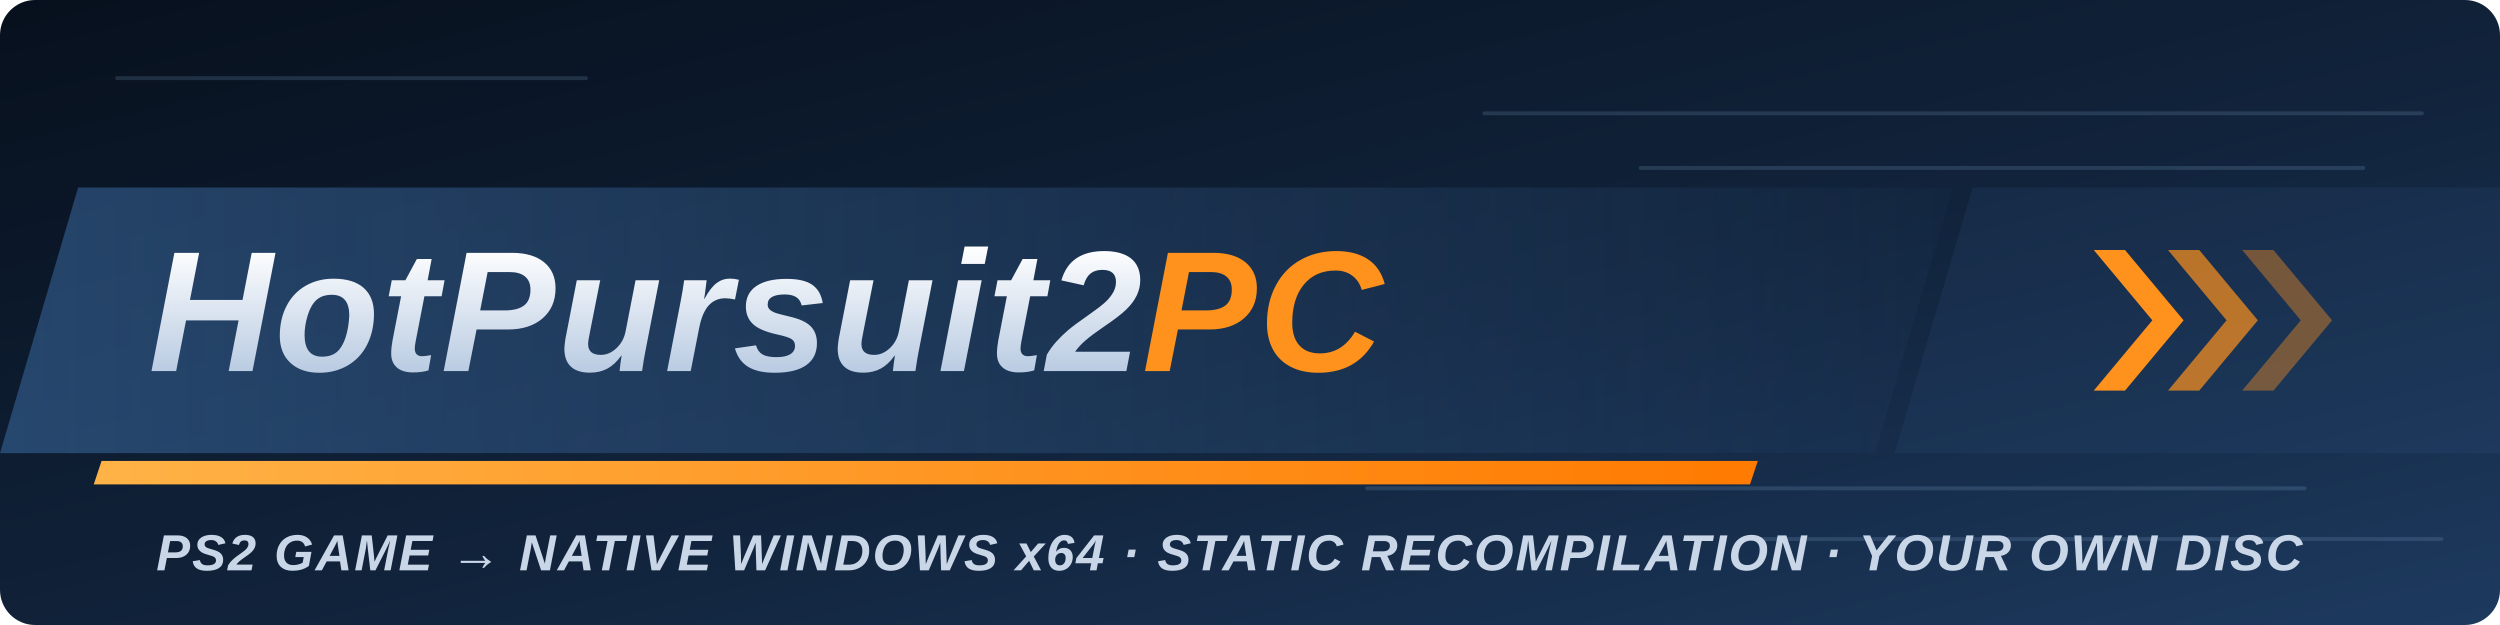
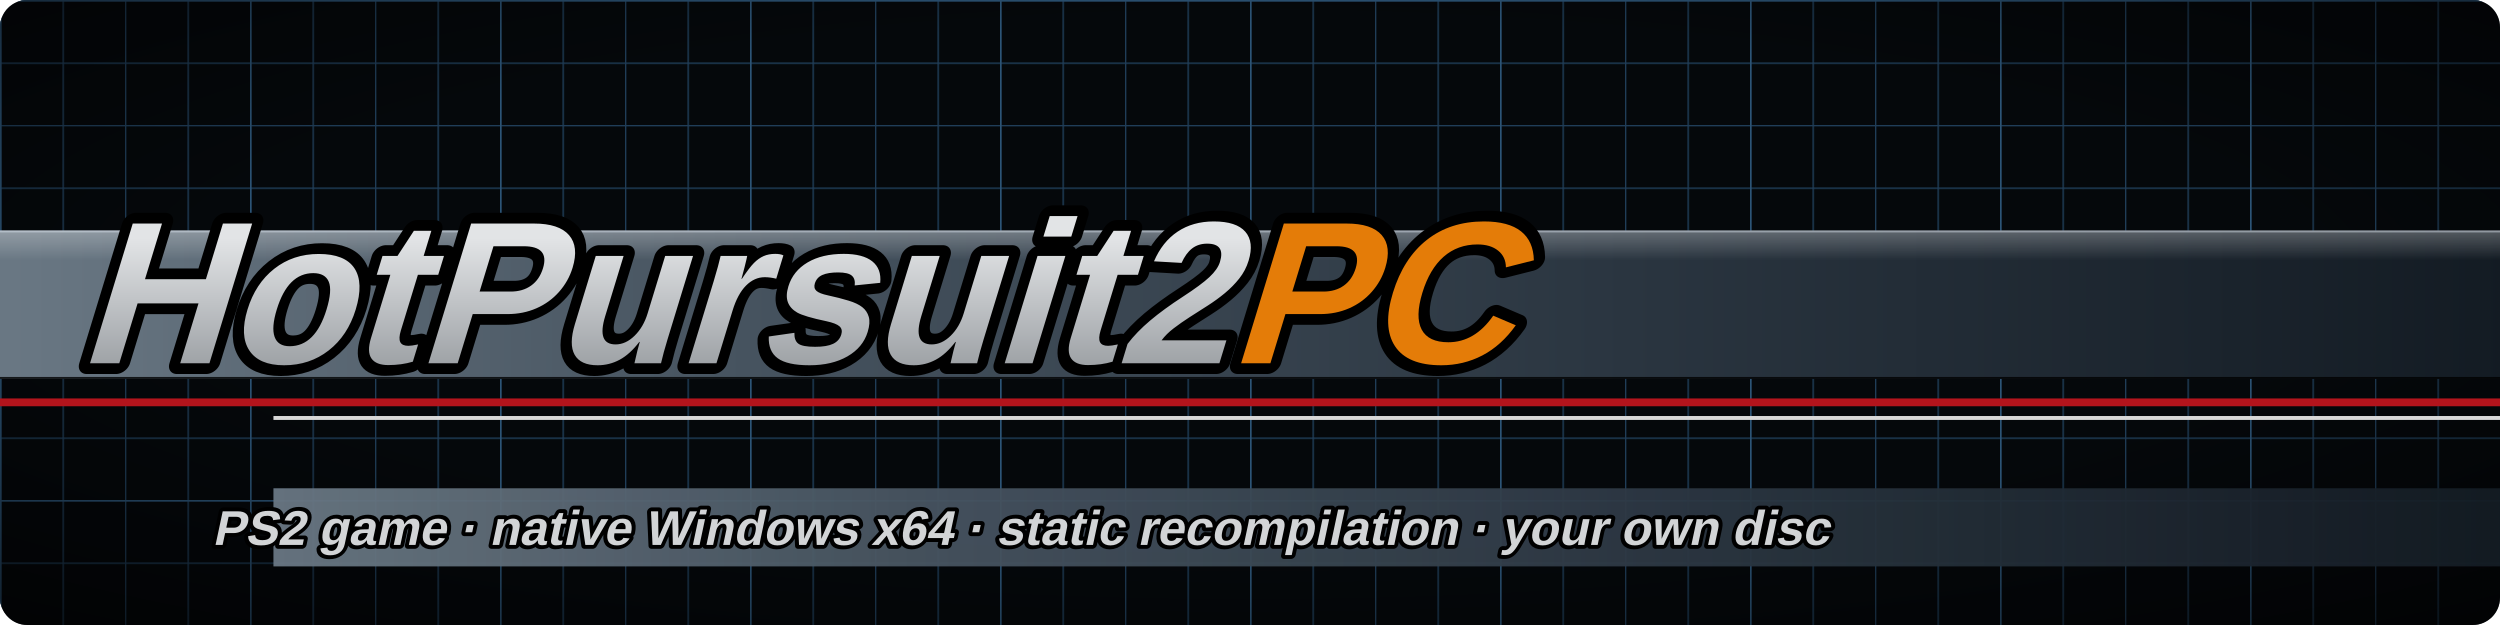
<svg xmlns="http://www.w3.org/2000/svg" viewBox="0 0 1280 320" width="1280" height="320" role="img" aria-labelledby="t d">
  <defs>
-     <linearGradient id="bg" x1="0" y1="0" x2="1" y2="1">
-       <stop offset="0" stop-color="#07101d" />
-       <stop offset="0.55" stop-color="#11233b" />
-       <stop offset="1" stop-color="#1d3a5f" />
+     <pattern id="grid" width="32" height="32" patternUnits="userSpaceOnUse">
+       <path d="M 32 0 L 0 0 0 32" fill="none" stroke="#203d58" stroke-width="1.4" />
+     </pattern>
+     <pattern id="grid4" width="128" height="128" patternUnits="userSpaceOnUse">
+       <path d="M 128 0 L 0 0 0 128" fill="none" stroke="#2c5476" stroke-width="1.6" />
+     </pattern>
+     <radialGradient id="vignette" cx="0.5" cy="0.45" r="0.75">
+       <stop offset="0.55" stop-color="#000" stop-opacity="0" />
+       <stop offset="1" stop-color="#000" stop-opacity="0.65" />
+     </radialGradient>
+     <linearGradient id="steel" x1="0" y1="0" x2="1" y2="0">
+       <stop offset="0" stop-color="#6a7884" />
+       <stop offset="0.3" stop-color="#46535f" />
+       <stop offset="0.65" stop-color="#2a3540" />
+       <stop offset="1" stop-color="#131b23" />
    </linearGradient>
-     <linearGradient id="panel" x1="0" y1="0" x2="1" y2="0">
-       <stop offset="0" stop-color="#3b6aa0" stop-opacity="0.55" />
-       <stop offset="1" stop-color="#3b6aa0" stop-opacity="0.05" />
+     <linearGradient id="shine" x1="0" y1="0" x2="0" y2="1">
+       <stop offset="0" stop-color="#fff" stop-opacity="0.28" />
+       <stop offset="0.45" stop-color="#fff" stop-opacity="0" />
    </linearGradient>
-     <linearGradient id="accent" x1="0" y1="0" x2="1" y2="0">
-       <stop offset="0" stop-color="#ffb347" />
-       <stop offset="1" stop-color="#ff7a00" />
-     </linearGradient>
-     <linearGradient id="title" x1="0" y1="0" x2="0" y2="1">
-       <stop offset="0" stop-color="#ffffff" />
-       <stop offset="1" stop-color="#b9cbe2" />
+     <linearGradient id="silver" x1="0" y1="0" x2="0" y2="1">
+       <stop offset="0.15" stop-color="#e2e4e6" />
+       <stop offset="1" stop-color="#9ea2a6" />
    </linearGradient>
  </defs>
-   <rect width="1280" height="320" rx="18" fill="url(#bg)" />
-   <g stroke="#8fb3dc" stroke-opacity="0.18" stroke-width="2" stroke-linecap="round">
-     <line x1="760" y1="58" x2="1240" y2="58" />
-     <line x1="840" y1="86" x2="1210" y2="86" />
-     <line x1="700" y1="250" x2="1180" y2="250" />
-     <line x1="900" y1="276" x2="1250" y2="276" />
-     <line x1="60" y1="40" x2="300" y2="40" />
-   </g>
-   <polygon points="40,96 1000,96 960,232 0,232" fill="url(#panel)" />
-   <polygon points="1010,96 1280,96 1280,232 970,232" fill="#3b6aa0" fill-opacity="0.12" />
-   <polygon points="52,236 900,236 896,248 48,248" fill="url(#accent)" />
-   <g fill="#ff921c">
-     <polygon points="1072,128 1102,164 1072,200 1088,200 1118,164 1088,128" />
-     <polygon points="1110,128 1140,164 1110,200 1126,200 1156,164 1126,128" fill-opacity="0.7" />
-     <polygon points="1148,128 1178,164 1148,200 1164,200 1194,164 1164,128" fill-opacity="0.4" />
-   </g>
-   <text x="76" y="190" font-family="Arial Black, Arial, Helvetica, sans-serif" font-weight="900" font-style="italic" font-size="88" letter-spacing="1" fill="url(#title)">HotPursuit2<tspan fill="#ff921c">PC</tspan>
+   <rect width="1280" height="320" rx="14" fill="#05080b" />
+   <rect width="1280" height="320" rx="14" fill="url(#grid)" />
+   <rect width="1280" height="320" rx="14" fill="url(#grid4)" />
+   <rect width="1280" height="320" rx="14" fill="url(#vignette)" />
+   <rect x="0" y="118" width="1280" height="76" fill="url(#steel)" />
+   <rect x="0" y="118" width="1280" height="34" fill="url(#shine)" />
+   <line x1="0" y1="118.5" x2="1280" y2="118.5" stroke="#dce6f0" stroke-opacity="0.45" />
+   <line x1="0" y1="193.5" x2="1280" y2="193.5" stroke="#000" stroke-opacity="0.8" />
+   <rect x="0" y="204" width="1280" height="4" fill="#b3141c" />
+   <rect x="140" y="213" width="1140" height="2" fill="#d8d8d8" />
+   <text x="96" y="186" font-family="Arial Black, Arial, Helvetica, sans-serif" font-weight="900" font-size="104" transform="skewX(-17)" transform-origin="96 186" fill="url(#silver)" stroke="#000" stroke-width="11" stroke-linejoin="round" paint-order="stroke">HotPursuit2<tspan fill="#e47c08">PC</tspan>
  </text>
-   <text x="80" y="292" font-family="Arial, Helvetica, sans-serif" font-weight="700" font-style="italic" font-size="26" fill="#c9d6e8" letter-spacing="1">PS2 GAME  →  NATIVE WINDOWS x64  ·  STATIC RECOMPILATION  ·  YOUR OWN DISC</text>
+   <rect x="140" y="250" width="1140" height="40" fill="url(#steel)" opacity="0.95" />
+   <text x="168" y="279" font-family="Bahnschrift, Arial Narrow, Arial, sans-serif" font-weight="700" font-size="25" transform="skewX(-12)" transform-origin="168 279" fill="#d2d4d6" stroke="#000" stroke-width="4" stroke-linejoin="round" paint-order="stroke">PS2 game  ·  native Windows x64  ·  static recompilation  ·  your own disc</text>
</svg>
